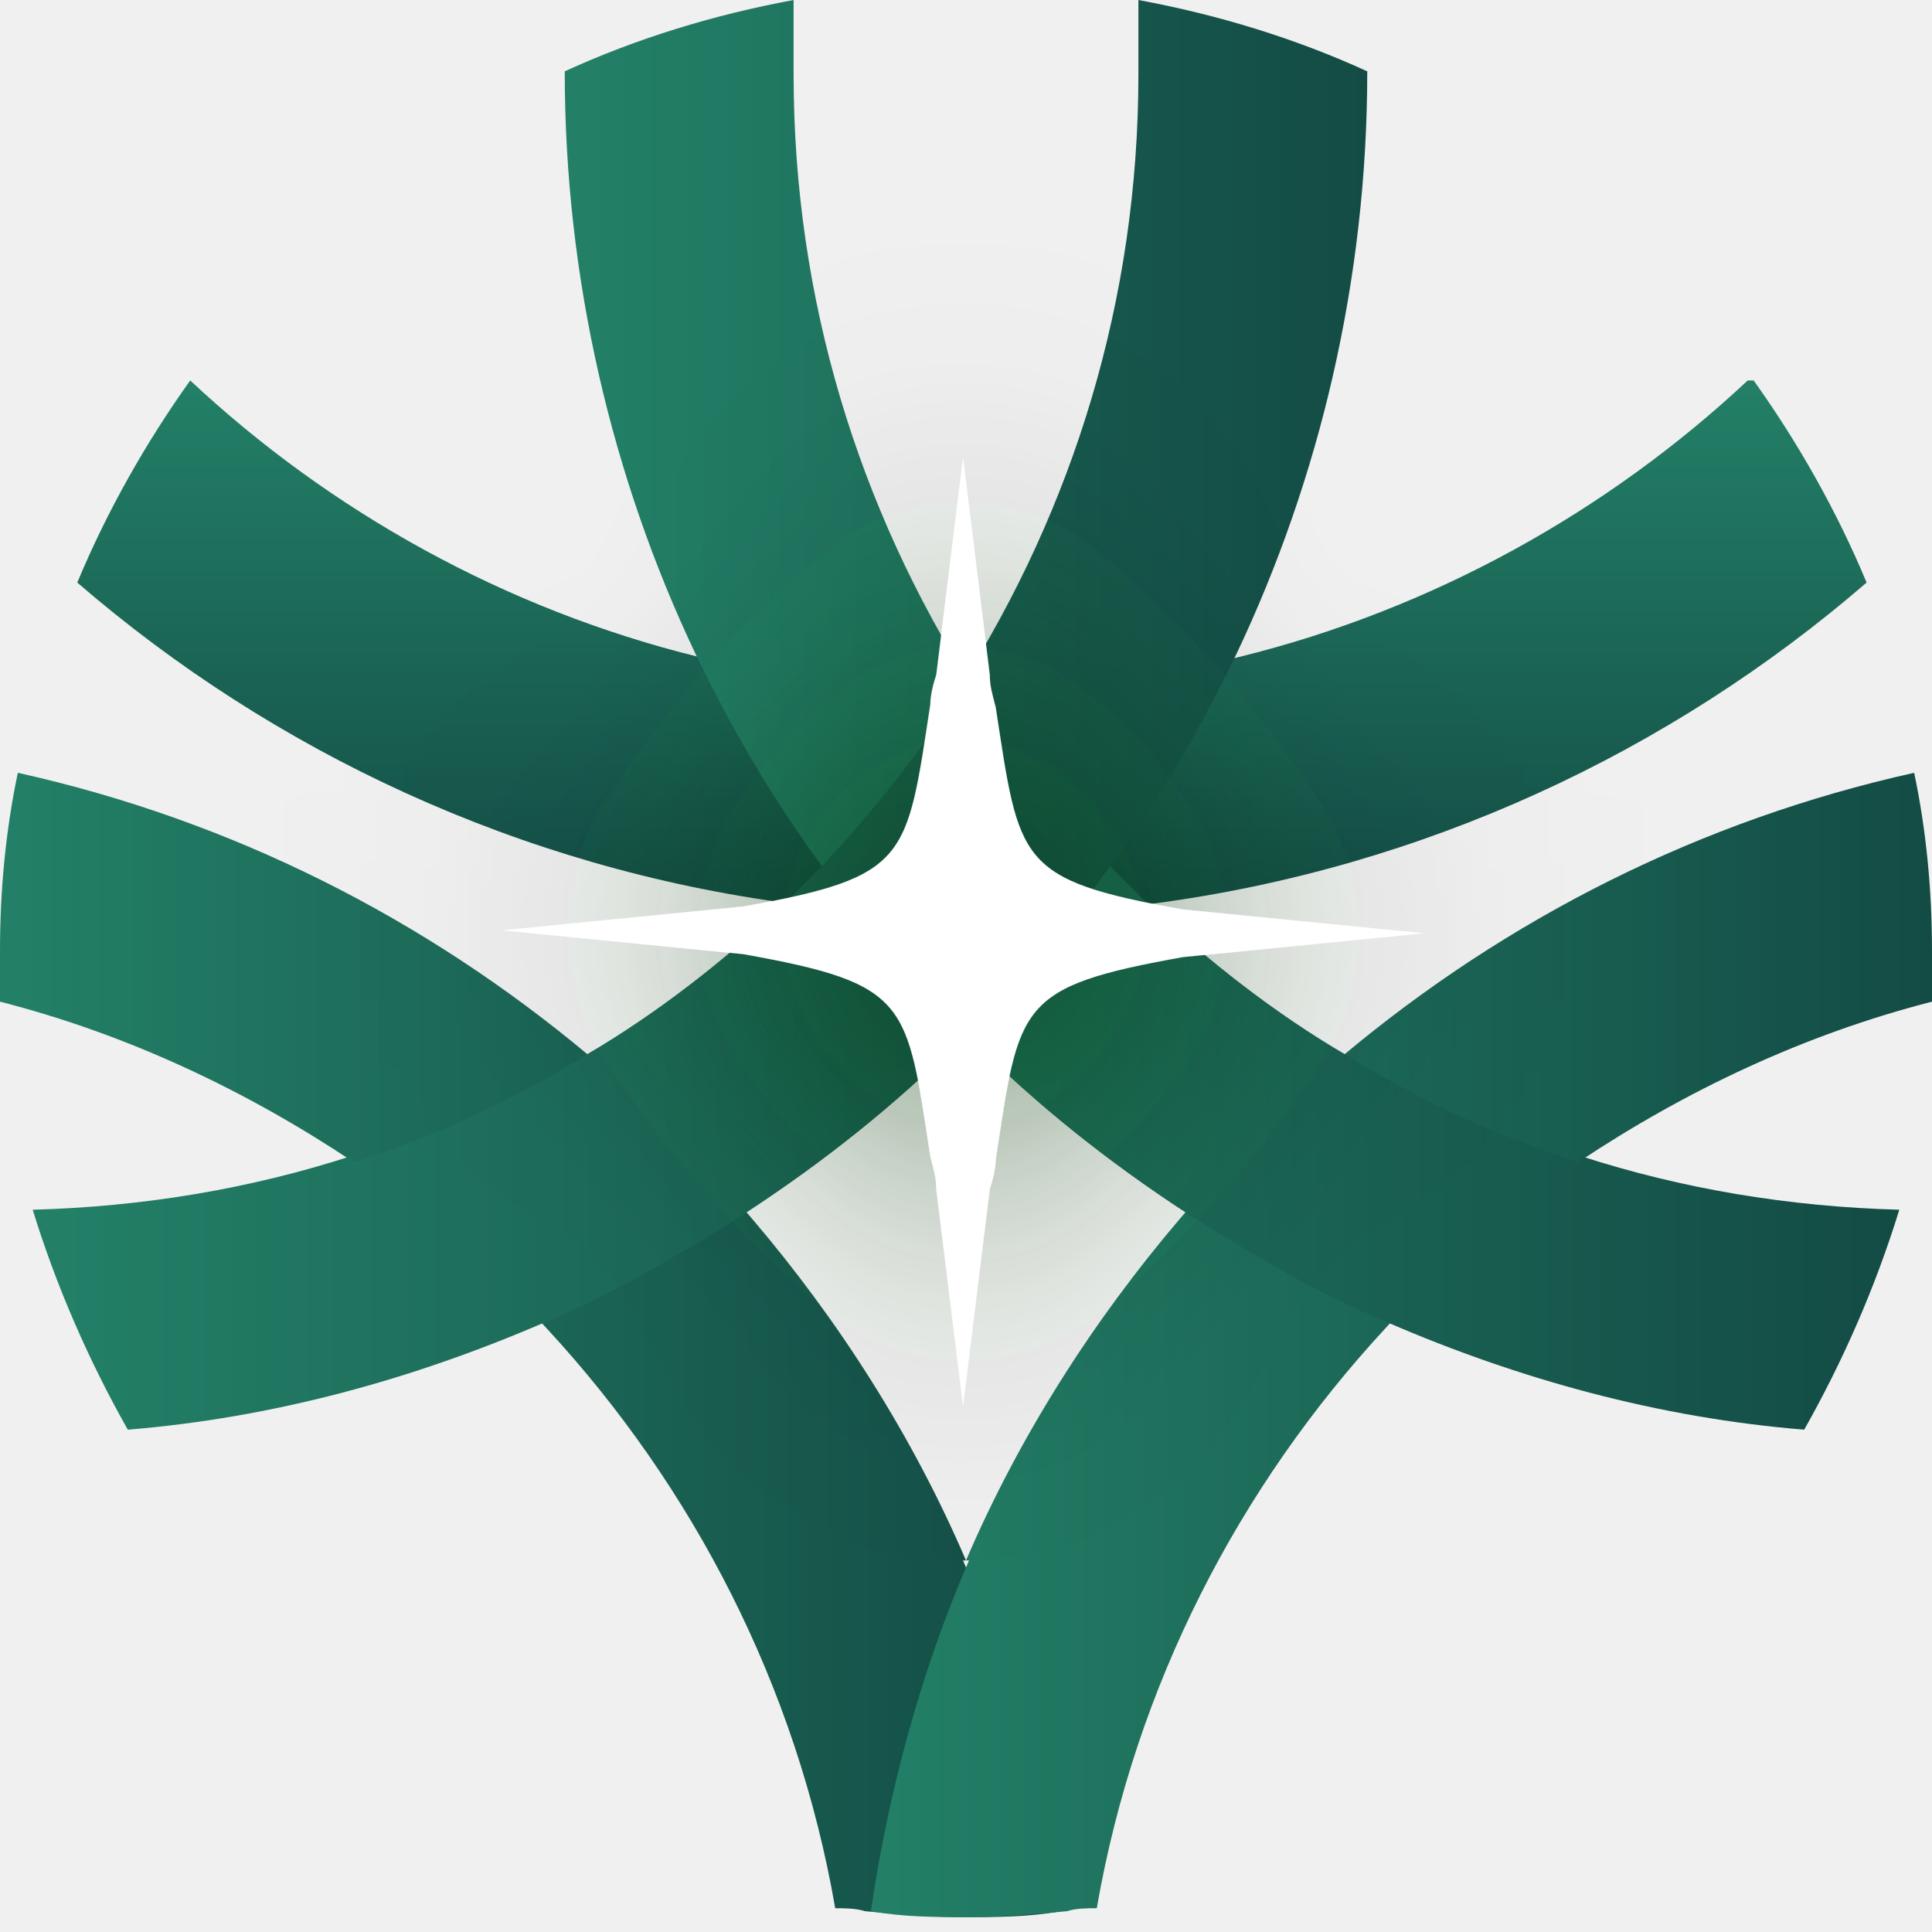
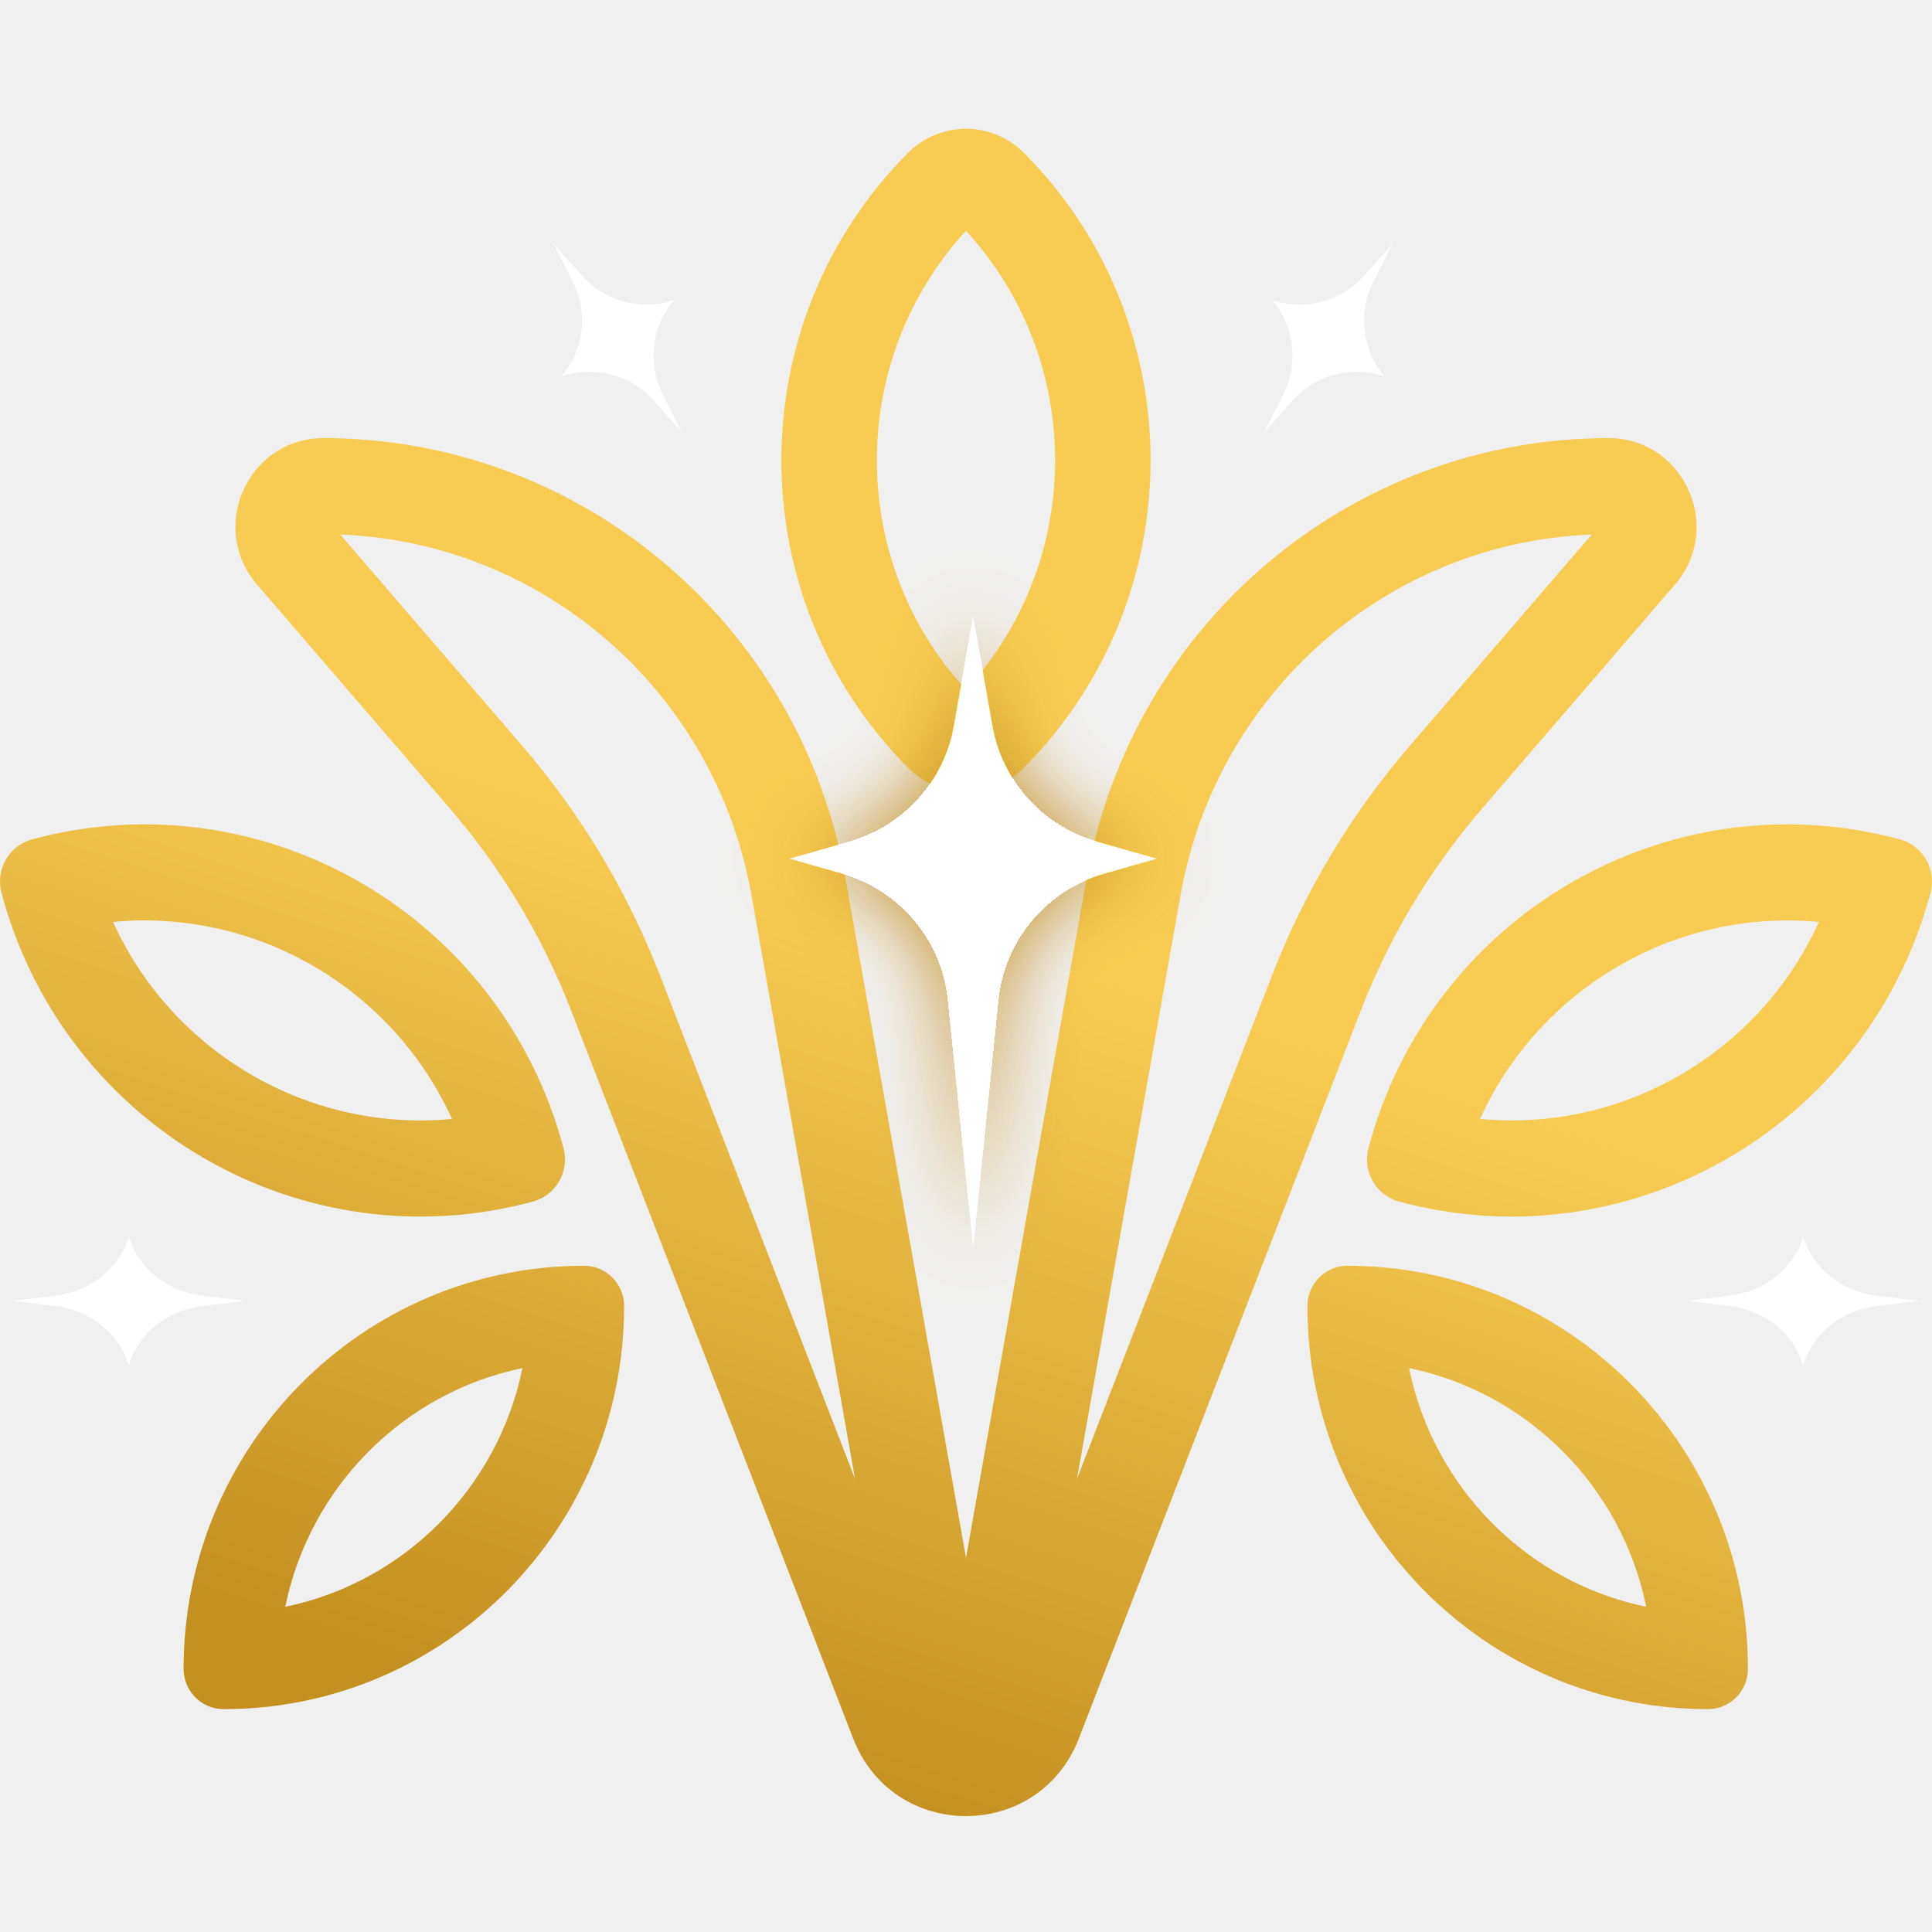
- <svg xmlns="http://www.w3.org/2000/svg" xmlns:xlink="http://www.w3.org/1999/xlink" id="_레이어_1" data-name="레이어_1" version="1.1" viewBox="0 0 65 65">
+ <svg xmlns="http://www.w3.org/2000/svg" width="150" height="150" viewBox="0 0 150 150" fill="none">
+   <g id="logo">
+     <path id="Union" d="M125.156 34.022C130.829 34.233 133.813 41.008 130.042 45.387L115.035 62.815C111.042 67.452 107.869 72.744 105.654 78.461L83.763 134.972C80.65 143.009 69.35 143.009 66.237 134.972L44.346 78.461C42.131 72.744 38.958 67.452 34.965 62.815L19.958 45.387C16.127 40.938 19.267 34.017 25.116 34.017C45.056 34.017 62.129 48.403 65.634 68.159L75 120.95L84.366 68.159C87.871 48.403 104.944 34.017 124.884 34.017L125.156 34.022ZM45.507 98.278C47.097 98.359 48.372 99.642 48.452 101.243L48.456 101.403C48.456 118.552 34.752 132.478 17.765 132.695L17.363 132.698C15.646 132.698 14.254 131.296 14.254 129.568C14.254 112.285 28.175 98.274 45.347 98.274L45.507 98.278ZM104.616 98.274C121.788 98.274 135.709 112.285 135.709 129.568C135.709 131.296 134.317 132.697 132.6 132.698L132.198 132.695C115.211 132.478 101.507 118.552 101.507 101.403L101.511 101.243C101.591 99.642 102.866 98.359 104.456 98.278L104.616 98.274ZM40.562 106.219C31.322 108.127 24.044 115.452 22.148 124.752C31.388 122.844 38.666 115.519 40.562 106.219ZM109.401 106.219C111.297 115.519 118.575 122.844 127.815 124.752C125.919 115.452 118.641 108.127 109.401 106.219ZM40.565 57.93C45.113 63.212 48.727 69.24 51.249 75.752L66.385 114.823L58.339 69.471C55.541 53.703 42.204 42.109 26.418 41.502L40.565 57.93ZM123.581 41.502C107.795 42.109 94.459 53.703 91.661 69.471L83.614 114.823L98.751 75.752C101.273 69.24 104.887 63.212 109.435 57.93L123.581 41.502ZM2.497 65.167C20.466 60.321 38.937 71.053 43.752 89.139C44.218 90.891 43.231 92.691 41.535 93.242L41.37 93.291C23.541 98.099 5.219 87.571 0.231 69.741L0.116 69.319C-0.366 67.51 0.7 65.651 2.497 65.167ZM106.248 89.139C111.063 71.053 129.533 60.321 147.502 65.167C149.299 65.651 150.366 67.51 149.884 69.319L149.769 69.741C144.781 87.57 126.459 98.099 108.63 93.291L108.464 93.242C106.768 92.691 105.782 90.891 106.248 89.139ZM35.093 86.875C30.46 76.69 19.855 70.527 8.774 71.581C13.407 81.767 24.012 87.93 35.093 86.875ZM141.225 71.581C130.145 70.528 119.54 76.69 114.906 86.875C125.987 87.93 136.592 81.767 141.225 71.581ZM70.484 11.882C72.977 9.373 77.02 9.373 79.513 11.882L79.817 12.192C92.601 25.39 92.5 46.519 79.513 59.59L79.275 59.818C76.769 62.097 72.899 62.021 70.484 59.59C57.394 46.416 57.394 25.056 70.484 11.882ZM74.998 17.919C65.772 27.968 65.772 43.505 74.998 53.554C84.225 43.504 84.224 27.969 74.998 17.919Z" fill="url(#paint0_linear_346_128)" />
+     <path id="Vector 7252" d="M42.999 18.957L45.196 21.417C46.98 23.416 49.789 24.154 52.327 23.293C50.592 25.334 50.247 28.214 51.452 30.606L52.935 33.551L50.738 31.091C48.954 29.092 46.145 28.354 43.606 29.215C45.342 27.174 45.687 24.294 44.482 21.902L42.999 18.957Z" fill="white" />
+     <path id="Vector 7261" d="M108.095 18.957L105.898 21.417C104.113 23.416 101.305 24.154 98.766 23.293C100.502 25.334 100.847 28.214 99.642 30.606L98.159 33.551L100.356 31.091C102.14 29.092 104.949 28.354 107.487 29.215C105.752 27.174 105.407 24.294 106.612 21.902L108.095 18.957Z" fill="white" />
+     <g id="Vector 7253" filter="url(#filter0_d_346_128)">
+       <path d="M65.946 65.353L61.305 66.668L65.376 67.821C69.873 69.095 73.136 72.982 73.607 77.627L75.556 96.84L77.504 77.627C77.975 72.982 81.239 69.095 85.736 67.821L89.807 66.668L85.166 65.353C80.958 64.161 77.804 60.67 77.048 56.368L75.556 47.881L74.064 56.368C73.308 60.67 70.153 64.161 65.946 65.353Z" fill="white" />
+     </g>
+     <path id="Vector 7255" d="M19 101L15.667 100.591C12.959 100.258 10.727 98.451 10 96C9.273 98.451 7.041 100.258 4.333 100.591L1 101L4.333 101.409C7.041 101.742 9.273 103.549 10 106C10.727 103.549 12.959 101.742 15.667 101.409L19 101Z" fill="white" />
+     <path id="Vector 7262" d="M131 101L134.333 100.591C137.041 100.258 139.273 98.451 140 96C140.727 98.451 142.959 100.258 145.667 100.591L149 101L145.667 101.409C142.959 101.742 140.727 103.549 140 106C139.273 103.549 137.041 101.742 134.333 101.409L131 101Z" fill="white" />
+   </g>
  <defs>
-     <style>
-       .st0 {
-         fill: url(#_무제_그라디언트_241);
-       }
- 
-       .st1 {
-         fill: url(#_무제_그라디언트_24);
-       }
- 
-       .st2 {
-         fill: url(#_무제_그라디언트_244);
-       }
- 
-       .st3 {
-         fill: url(#_무제_그라디언트_243);
-       }
- 
-       .st4 {
-         fill: url(#_무제_그라디언트_242);
-       }
- 
-       .st5 {
-         fill: #fff;
-         filter: url(#outer-glow-1);
-       }
-     </style>
-     <linearGradient id="_무제_그라디언트_24" data-name="무제 그라디언트 24" x1="0" y1="45.2" x2="35.8" y2="45.2" gradientUnits="userSpaceOnUse">
-       <stop offset="0" stop-color="#238067" />
-       <stop offset="1" stop-color="#134c45" />
+     <filter id="filter0_d_346_128" x="55.305" y="41.881" width="40.5" height="60.959" filterUnits="userSpaceOnUse" color-interpolation-filters="sRGB">
+       <feFlood flood-opacity="0" result="BackgroundImageFix" />
+       <feColorMatrix in="SourceAlpha" type="matrix" values="0 0 0 0 0 0 0 0 0 0 0 0 0 0 0 0 0 0 127 0" result="hardAlpha" />
+       <feOffset />
+       <feGaussianBlur stdDeviation="3" />
+       <feComposite in2="hardAlpha" operator="out" />
+       <feColorMatrix type="matrix" values="0 0 0 0 0.769 0 0 0 0 0.565 0 0 0 0 0.125 0 0 0 1 0" />
+       <feBlend mode="normal" in2="BackgroundImageFix" result="effect1_dropShadow_346_128" />
+       <feBlend mode="normal" in="SourceGraphic" in2="effect1_dropShadow_346_128" result="shape" />
+     </filter>
+     <linearGradient id="paint0_linear_346_128" x1="80.129" y1="73.883" x2="59.3" y2="137.967" gradientUnits="userSpaceOnUse">
+       <stop stop-color="#F8CC52" />
+       <stop offset="1" stop-color="#C49020" />
    </linearGradient>
-     <linearGradient id="_무제_그라디언트_241" data-name="무제 그라디언트 24" x1="29.2" y1="45.2" x2="65" y2="45.2" xlink:href="#_무제_그라디언트_24" />
-     <linearGradient id="_무제_그라디언트_242" data-name="무제 그라디언트 24" x1="32.5" y1="12.8" x2="32.5" y2="30.8" xlink:href="#_무제_그라디언트_24" />
-     <linearGradient id="_무제_그라디언트_243" data-name="무제 그라디언트 24" x1="18.9" y1="24.2" x2="63.7" y2="24.2" xlink:href="#_무제_그라디언트_24" />
-     <linearGradient id="_무제_그라디언트_244" data-name="무제 그라디언트 24" x1="1.3" y1="24.2" x2="46.1" y2="24.2" xlink:href="#_무제_그라디언트_24" />
-     <filter id="outer-glow-1" x="2.2" y=".2" width="61" height="63" filterUnits="userSpaceOnUse">
-       <feOffset dx="0" dy="0" />
-       <feGaussianBlur result="blur" stdDeviation="4.9" />
-       <feFlood flood-color="#003a05" flood-opacity=".8" />
-       <feComposite in2="blur" operator="in" />
-       <feComposite in="SourceGraphic" />
-     </filter>
  </defs>
-   <path class="st1" d="M32.5,52.5c-1.8-4.2-4.3-8.1-7.2-11.5-1.7-2-3.5-3.8-5.5-5.5-5.5-4.6-12-7.9-19.2-9.5-.4,1.9-.6,3.9-.6,6s0,1.1,0,1.7c4.3,1.1,8.3,3,11.9,5.4,2.4,1.6,4.6,3.5,6.5,5.6,4.9,5.3,8.4,12,9.7,19.5.3,0,.7,0,1,.1,1.1.1,2.2.2,3.3.2s2.2,0,3.3-.2c-.6-4.1-1.7-8.1-3.3-11.8Z" />
-   <path class="st0" d="M32.5,52.5c1.8-4.2,4.3-8.1,7.2-11.5,1.7-2,3.5-3.8,5.5-5.5,5.5-4.6,12-7.9,19.2-9.5.4,1.9.6,3.9.6,6s0,1.1,0,1.7c-4.3,1.1-8.3,3-11.9,5.4-2.4,1.6-4.6,3.5-6.5,5.6-4.9,5.3-8.4,12-9.7,19.5-.3,0-.7,0-1,.1-1.1.1-2.2.2-3.3.2s-2.2,0-3.3-.2c.6-4.1,1.7-8.1,3.3-11.8Z" />
-   <path class="st4" d="M58.8,12.8c-4.7,4.4-10.6,7.7-17.1,9.3-2.9.7-6,1.1-9.1,1.1,0,0,0,0,0,0s0,0,0,0c-3.1,0-6.2-.4-9.1-1.1-6.5-1.6-12.4-4.9-17.1-9.3-1.5,2.1-2.8,4.4-3.8,6.8,6.6,5.7,14.9,9.6,24,10.8.7,0,1.4.2,2.1.2,1.3.1,2.6.2,4,.2s2.7,0,4-.2c.7,0,1.4-.1,2.1-.2,9.1-1.2,17.4-5.1,24-10.8-1-2.4-2.3-4.7-3.8-6.8Z" />
-   <path class="st3" d="M53.1,39.1c-2.8-.9-5.4-2.1-7.8-3.6-2.4-1.4-4.7-3.2-6.7-5.1-.4-.4-.7-.7-1.1-1.1-1.8-1.9-3.4-3.9-4.8-6.1,0,0,0,0,0-.1-3.8-6-6-13-6-20.6s0-1.7,0-2.5c-2.7.5-5.3,1.3-7.7,2.4,0,0,0,0,0,0,0,7,1.6,13.7,4.4,19.6,1.2,2.5,2.6,4.9,4.3,7.2.3.4.6.9,1,1.3,1.2,1.6,2.5,3.1,4,4.5,2.2,2.2,4.6,4.1,7.2,5.8,2.2,1.4,4.4,2.7,6.8,3.7,4.4,1.9,9.1,3.2,14,3.6,1.3-2.3,2.4-4.8,3.2-7.4-3.7-.1-7.3-.7-10.7-1.8Z" />
-   <path class="st2" d="M11.9,39.1c2.8-.9,5.4-2.1,7.8-3.6,2.4-1.4,4.7-3.2,6.7-5.1.4-.4.7-.7,1.1-1.1,1.8-1.9,3.4-3.9,4.8-6.1,0,0,0,0,0-.1,3.8-6,6-13,6-20.6,0-.8,0-1.7,0-2.5,2.7.5,5.3,1.3,7.7,2.4,0,0,0,0,0,0,0,7-1.6,13.7-4.4,19.6-1.2,2.5-2.6,4.9-4.3,7.2-.3.4-.6.9-1,1.3-1.2,1.6-2.5,3.1-4,4.5-2.2,2.2-4.6,4.1-7.2,5.8-2.2,1.4-4.4,2.7-6.8,3.7-4.4,1.9-9.1,3.2-14,3.6-1.3-2.3-2.4-4.8-3.2-7.4,3.7-.1,7.3-.7,10.7-1.8Z" />
-   <path class="st5" d="M47.9,31.4l-8.1.8h0c-5.6,1-5.5,1.6-6.3,6.8,0,.3-.1.7-.2,1h0s-.9,7.3-.9,7.3l-.9-7.3h0c0-.4-.1-.7-.2-1.1-.8-5.2-.7-5.8-6.3-6.8h0s-8.1-.8-8.1-.8l8.1-.8h0c5.6-1,5.5-1.6,6.3-6.8,0-.3.1-.7.2-1h0s.9-7.3.9-7.3l.9,7.3h0c0,.4.1.7.2,1.1.8,5.2.7,5.8,6.3,6.8h0s8.1.8,8.1.8h0Z" />
</svg>
